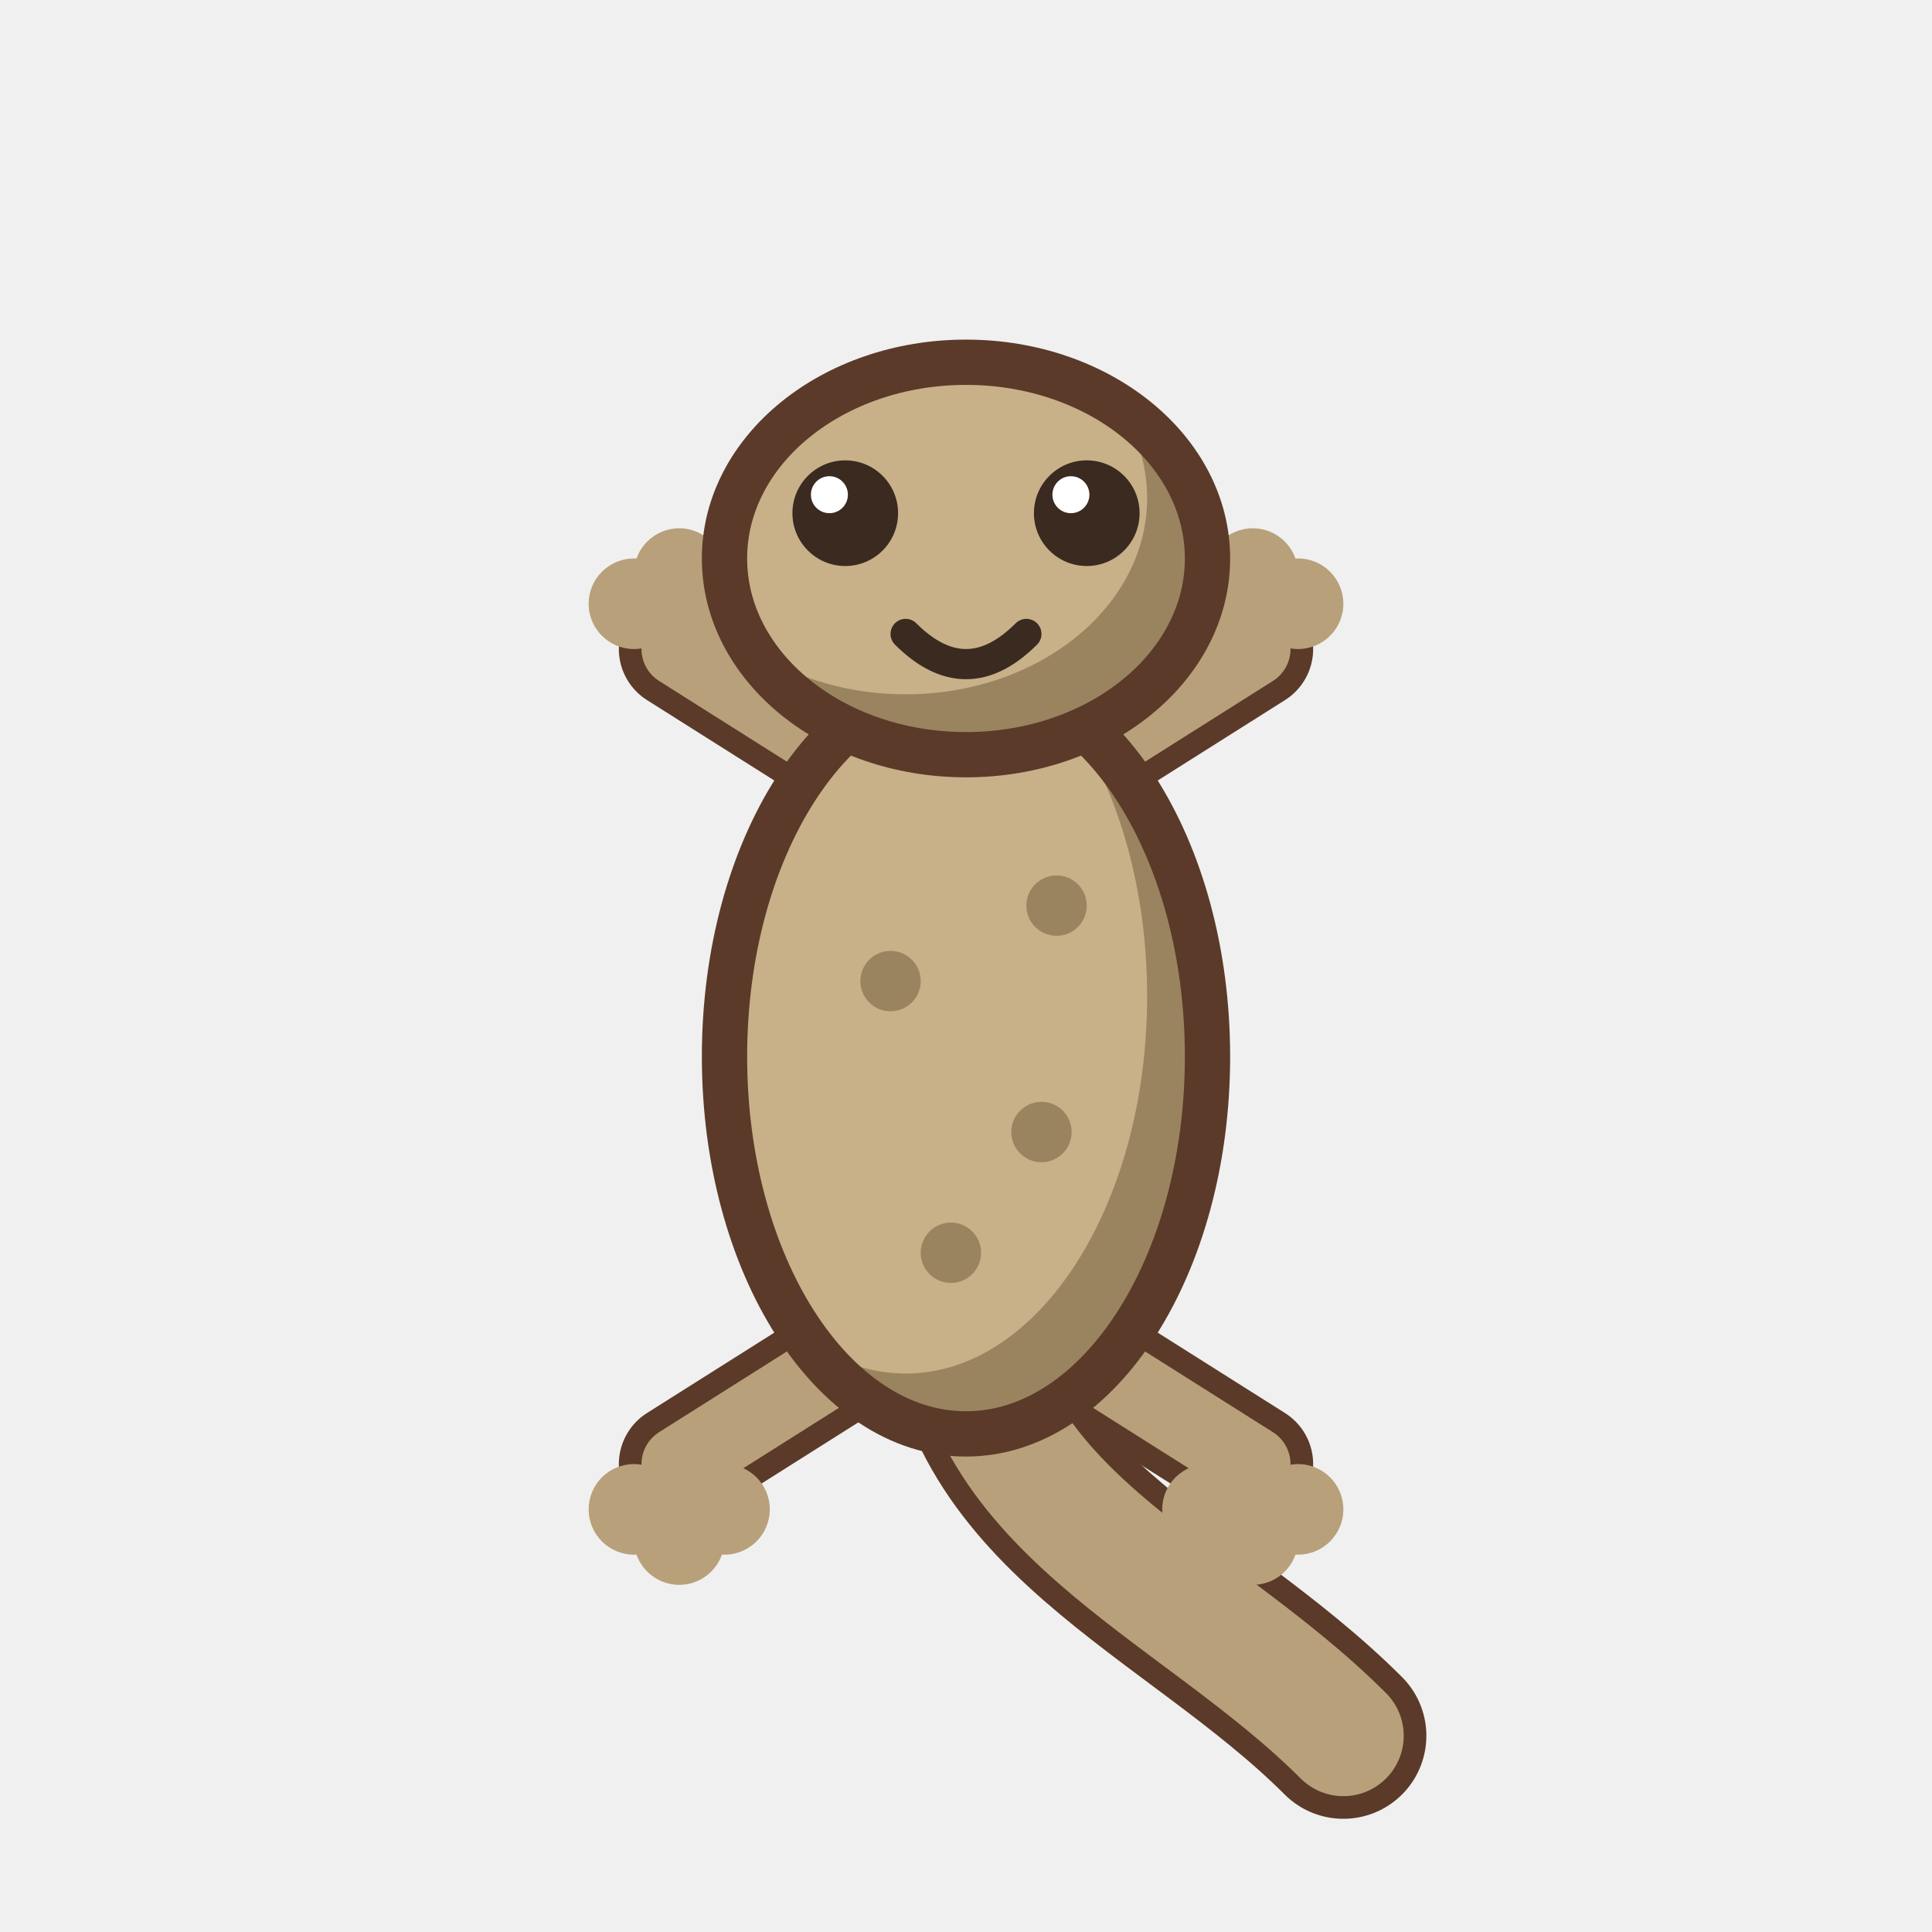
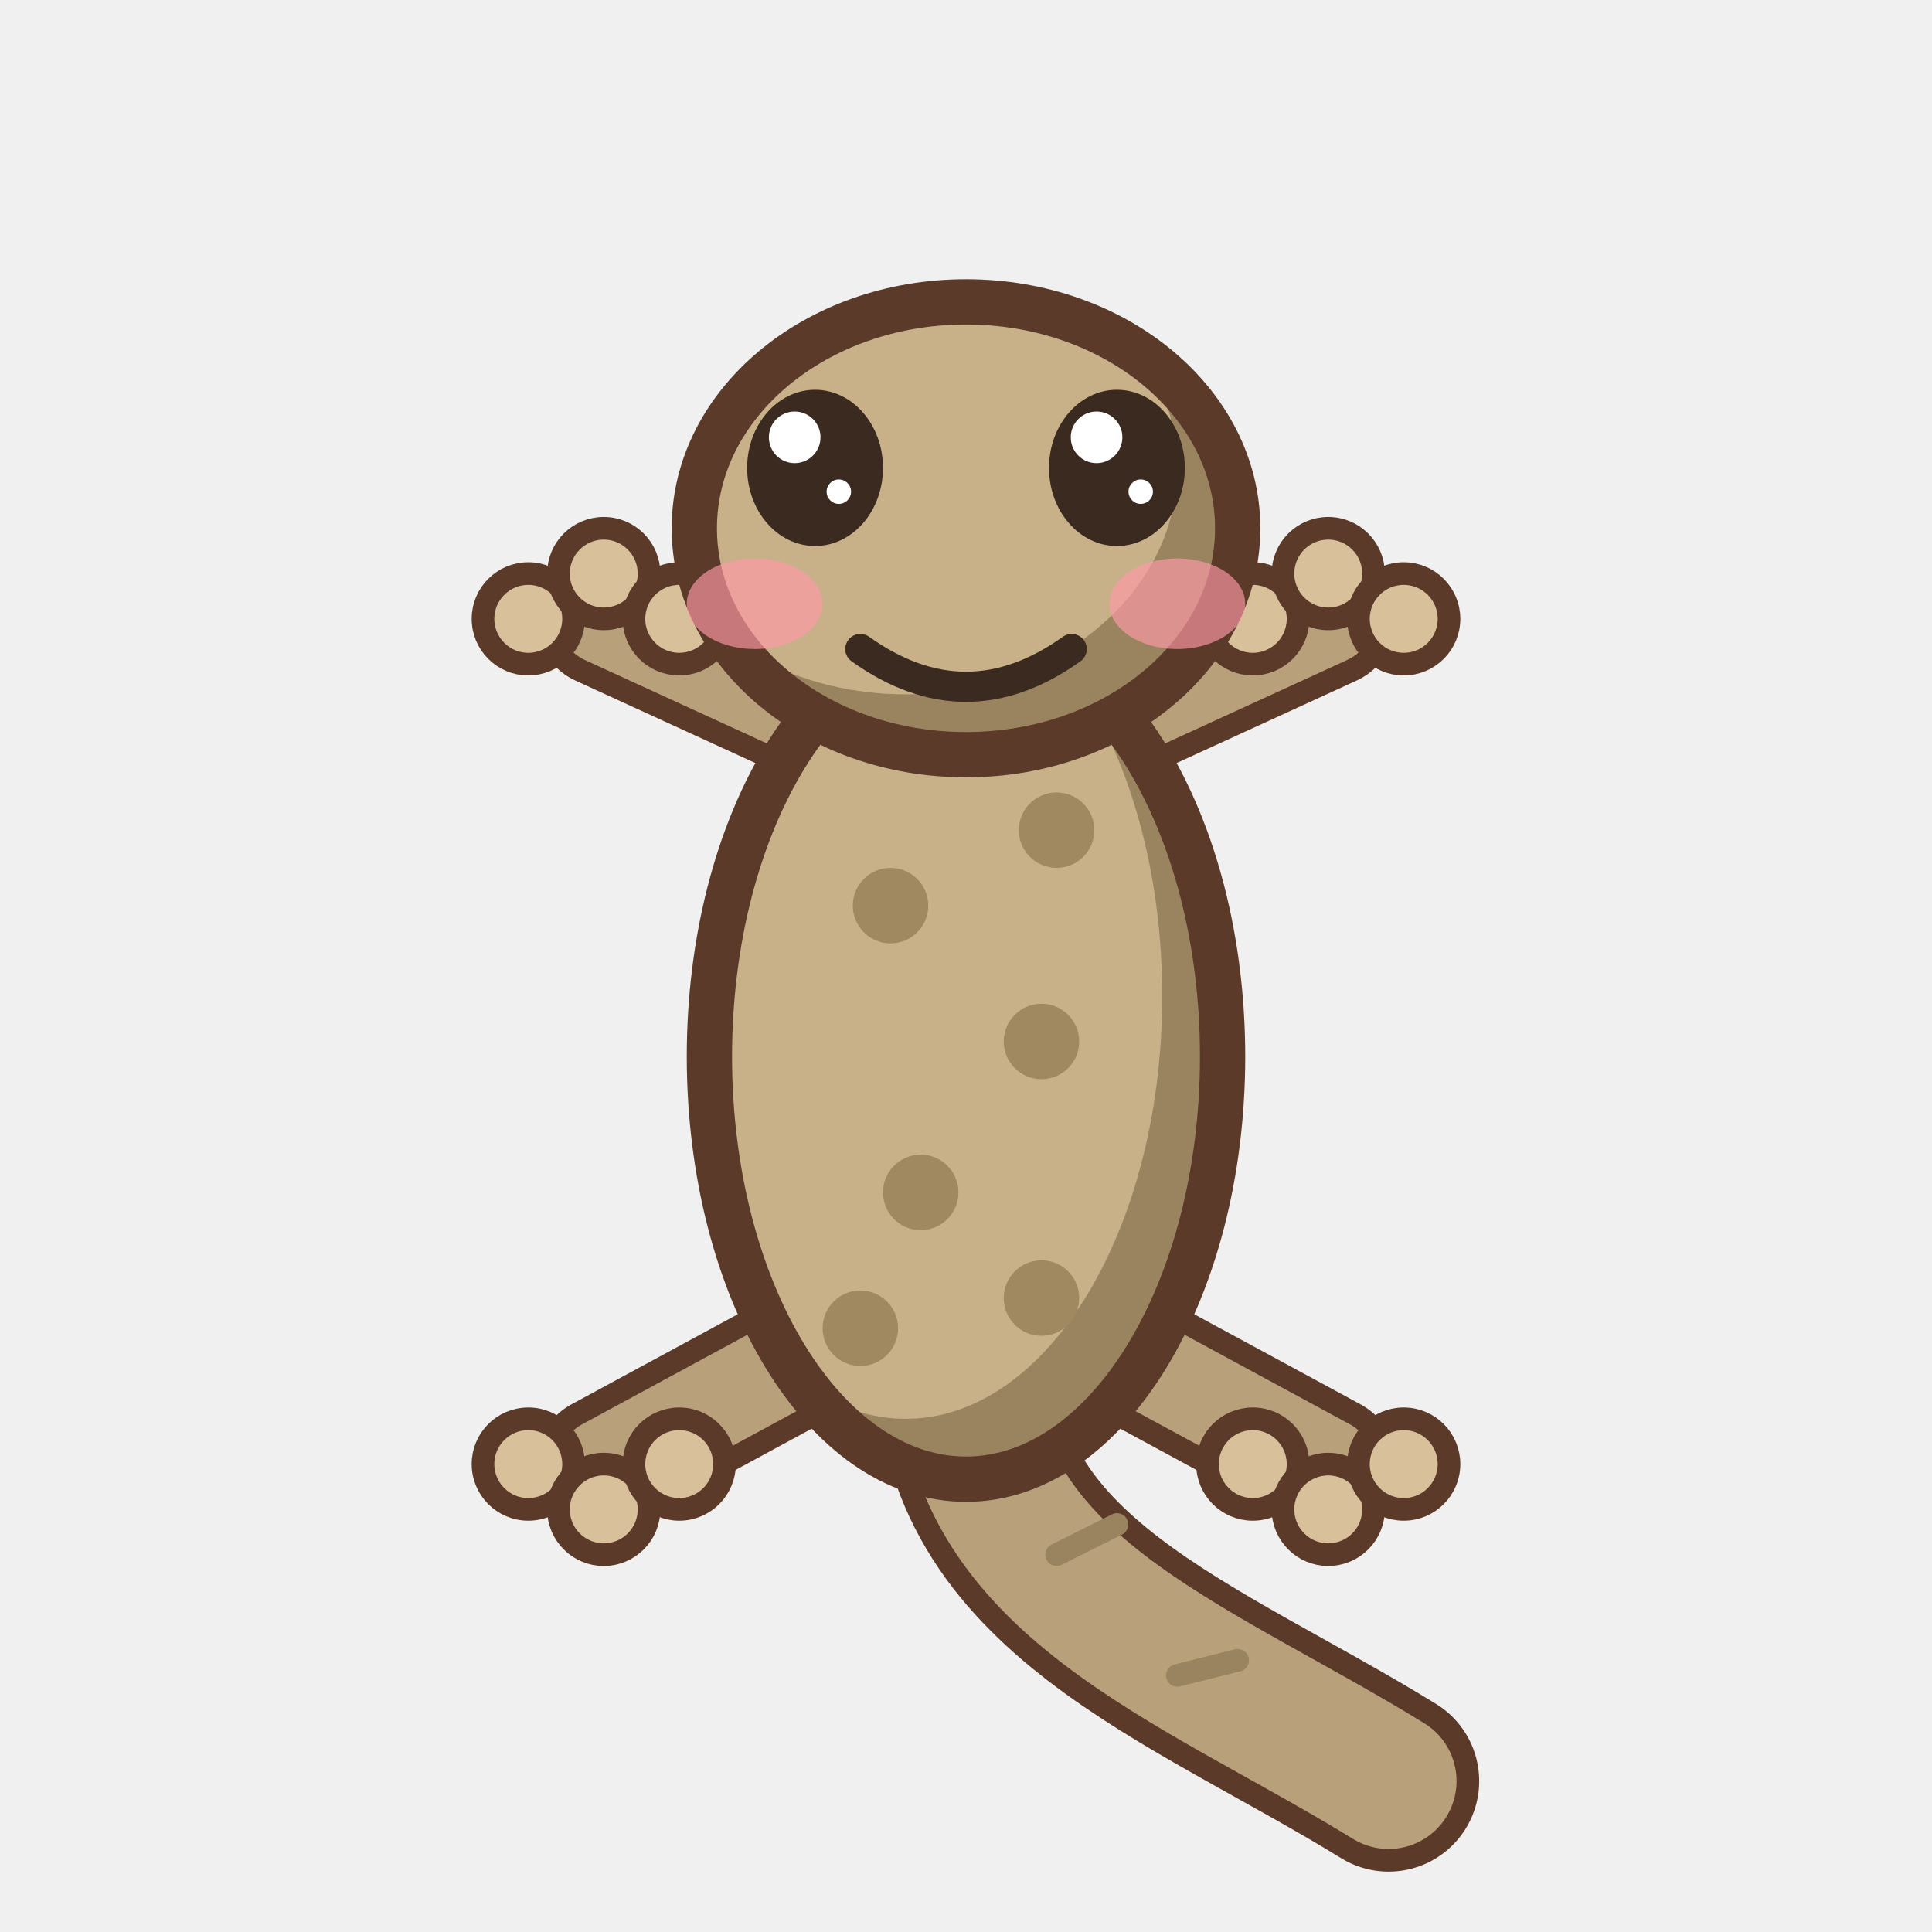
<svg xmlns="http://www.w3.org/2000/svg" viewBox="0 0 256 256">
  <g stroke="#5b3a29" stroke-width="6" stroke-linejoin="round" stroke-linecap="round" fill="none">
-     <path d="M128 170c0 30 30 40 50 60" fill="none" stroke="#5b3a29" stroke-width="22" />
-     <path d="M128 170c0 30 30 40 50 60" fill="none" stroke="#b8a07a" stroke-width="16" />
-     <path d="M128 110L90 86" fill="none" stroke="#5b3a29" stroke-width="16" />
-     <path d="M128 110L90 86" fill="none" stroke="#b8a07a" stroke-width="10" />
-     <circle cx="84" cy="80" r="6" fill="#b8a07a" stroke="none" opacity="1" />
-     <circle cx="90" cy="76" r="6" fill="#b8a07a" stroke="none" opacity="1" />
-     <circle cx="96" cy="80" r="6" fill="#b8a07a" stroke="none" opacity="1" />
-     <path d="M128 110L166 86" fill="none" stroke="#5b3a29" stroke-width="16" />
-     <path d="M128 110L166 86" fill="none" stroke="#b8a07a" stroke-width="10" />
-     <circle cx="160" cy="80" r="6" fill="#b8a07a" stroke="none" opacity="1" />
-     <circle cx="166" cy="76" r="6" fill="#b8a07a" stroke="none" opacity="1" />
-     <circle cx="172" cy="80" r="6" fill="#b8a07a" stroke="none" opacity="1" />
-     <path d="M128 170L90 194" fill="none" stroke="#5b3a29" stroke-width="16" />
-     <path d="M128 170L90 194" fill="none" stroke="#b8a07a" stroke-width="10" />
-     <circle cx="84" cy="200" r="6" fill="#b8a07a" stroke="none" opacity="1" />
-     <circle cx="90" cy="204" r="6" fill="#b8a07a" stroke="none" opacity="1" />
-     <circle cx="96" cy="200" r="6" fill="#b8a07a" stroke="none" opacity="1" />
-     <path d="M128 170L166 194" fill="none" stroke="#5b3a29" stroke-width="16" />
-     <path d="M128 170L166 194" fill="none" stroke="#b8a07a" stroke-width="10" />
-     <circle cx="160" cy="200" r="6" fill="#b8a07a" stroke="none" opacity="1" />
-     <circle cx="166" cy="204" r="6" fill="#b8a07a" stroke="none" opacity="1" />
-     <circle cx="172" cy="200" r="6" fill="#b8a07a" stroke="none" opacity="1" />
+     <path d="M128 180c0 30 30 40 56 56" fill="none" stroke="#5b3a29" stroke-width="24" />
+     <path d="M128 180c0 30 30 40 56 56" fill="none" stroke="#b8a07a" stroke-width="18" />
+     <path d="M140 206l8-4M156 222l8-2" fill="none" stroke="#9a8460" stroke-width="3" />
+     <path d="M128 104L80 82" fill="none" stroke="#5b3a29" stroke-width="18" />
+     <path d="M128 104L80 82" fill="none" stroke="#b8a07a" stroke-width="12" />
+     <circle cx="70" cy="82" r="6" fill="#d8c09a" stroke-width="3" />
+     <circle cx="80" cy="76" r="6" fill="#d8c09a" stroke-width="3" />
+     <circle cx="90" cy="82" r="6" fill="#d8c09a" stroke-width="3" />
+     <path d="M128 104L176 82" fill="none" stroke="#5b3a29" stroke-width="18" />
+     <path d="M128 104L176 82" fill="none" stroke="#b8a07a" stroke-width="12" />
+     <circle cx="166" cy="82" r="6" fill="#d8c09a" stroke-width="3" />
+     <circle cx="176" cy="76" r="6" fill="#d8c09a" stroke-width="3" />
+     <circle cx="186" cy="82" r="6" fill="#d8c09a" stroke-width="3" />
+     <path d="M128 168L80 194" fill="none" stroke="#5b3a29" stroke-width="18" />
+     <path d="M128 168L80 194" fill="none" stroke="#b8a07a" stroke-width="12" />
+     <circle cx="70" cy="194" r="6" fill="#d8c09a" stroke-width="3" />
+     <circle cx="80" cy="200" r="6" fill="#d8c09a" stroke-width="3" />
+     <circle cx="90" cy="194" r="6" fill="#d8c09a" stroke-width="3" />
+     <path d="M128 168L176 194" fill="none" stroke="#5b3a29" stroke-width="18" />
+     <path d="M128 168L176 194" fill="none" stroke="#b8a07a" stroke-width="12" />
+     <circle cx="166" cy="194" r="6" fill="#d8c09a" stroke-width="3" />
+     <circle cx="176" cy="200" r="6" fill="#d8c09a" stroke-width="3" />
+     <circle cx="186" cy="194" r="6" fill="#d8c09a" stroke-width="3" />
    <defs>
-       <path id="p105" d="M96 140a32 50 0 1 0 64 0a32 50 0 1 0 -64 0z" />
-       <clipPath id="cp105">
-         <use href="#p105" />
+       <path id="p236" d="M94 140a34 56 0 1 0 68 0a34 56 0 1 0 -68 0z" />
+       <clipPath id="cp236">
+         <use href="#p236" />
      </clipPath>
    </defs>
-     <use href="#p105" fill="#9a8460" stroke="none" />
-     <g clip-path="url(#cp105)">
-       <use href="#p105" fill="#c8b088" stroke="none" transform="translate(-8 -8)" />
+     <use href="#p236" fill="#9a8460" stroke="none" />
+     <g clip-path="url(#cp236)">
+       <use href="#p236" fill="#c8b088" stroke="none" transform="translate(-8 -8)" />
    </g>
-     <use href="#p105" fill="none" />
+     <use href="#p236" fill="none" />
+     <circle cx="118" cy="120" r="5" fill="#a08860" stroke="none" opacity="1" />
+     <circle cx="138" cy="138" r="5" fill="#a08860" stroke="none" opacity="1" />
+     <circle cx="122" cy="158" r="5" fill="#a08860" stroke="none" opacity="1" />
+     <circle cx="140" cy="110" r="5" fill="#a08860" stroke="none" opacity="1" />
+     <circle cx="114" cy="176" r="5" fill="#a08860" stroke="none" opacity="1" />
+     <circle cx="138" cy="172" r="5" fill="#a08860" stroke="none" opacity="1" />
    <defs>
-       <path id="p106" d="M96 74a32 26 0 1 0 64 0a32 26 0 1 0 -64 0z" />
-       <clipPath id="cp106">
-         <use href="#p106" />
+       <path id="p237" d="M92 70a36 30 0 1 0 72 0a36 30 0 1 0 -72 0z" />
+       <clipPath id="cp237">
+         <use href="#p237" />
      </clipPath>
    </defs>
-     <use href="#p106" fill="#9a8460" stroke="none" />
-     <g clip-path="url(#cp106)">
-       <use href="#p106" fill="#c8b088" stroke="none" transform="translate(-8 -8)" />
+     <use href="#p237" fill="#9a8460" stroke="none" />
+     <g clip-path="url(#cp237)">
+       <use href="#p237" fill="#c8b088" stroke="none" transform="translate(-8 -8)" />
    </g>
-     <use href="#p106" fill="none" />
-     <circle cx="112" cy="68" r="7" fill="#3a2a20" stroke="none" />
-     <circle cx="109.9" cy="65.55" r="2.45" fill="#fff" stroke="none" />
-     <circle cx="144" cy="68" r="7" fill="#3a2a20" stroke="none" />
-     <circle cx="141.9" cy="65.55" r="2.45" fill="#fff" stroke="none" />
-     <path d="M120 84q8 8 16 0" fill="none" stroke="#3a2a20" stroke-width="4" />
-     <circle cx="118" cy="130" r="4" fill="#9a8460" stroke="none" opacity="1" />
-     <circle cx="138" cy="150" r="4" fill="#9a8460" stroke="none" opacity="1" />
-     <circle cx="126" cy="166" r="4" fill="#9a8460" stroke="none" opacity="1" />
-     <circle cx="140" cy="120" r="4" fill="#9a8460" stroke="none" opacity="1" />
+     <use href="#p237" fill="none" />
+     <ellipse cx="108" cy="62" rx="9" ry="10.35" fill="#3a2a20" stroke="none" />
+     <circle cx="105.3" cy="57.95" r="3.42" fill="#fff" stroke="none" />
+     <circle cx="111.15" cy="65.15" r="1.62" fill="#fff" stroke="none" />
+     <ellipse cx="148" cy="62" rx="9" ry="10.35" fill="#3a2a20" stroke="none" />
+     <circle cx="145.3" cy="57.95" r="3.42" fill="#fff" stroke="none" />
+     <circle cx="151.15" cy="65.15" r="1.62" fill="#fff" stroke="none" />
+     <path d="M114 86q14 10 28 0" fill="none" stroke="#3a2a20" stroke-width="4" />
+     <ellipse cx="100" cy="80" rx="9" ry="6" fill="#ff9aa8" stroke="none" opacity=".65" />
+     <ellipse cx="156" cy="80" rx="9" ry="6" fill="#ff9aa8" stroke="none" opacity=".65" />
  </g>
</svg>
